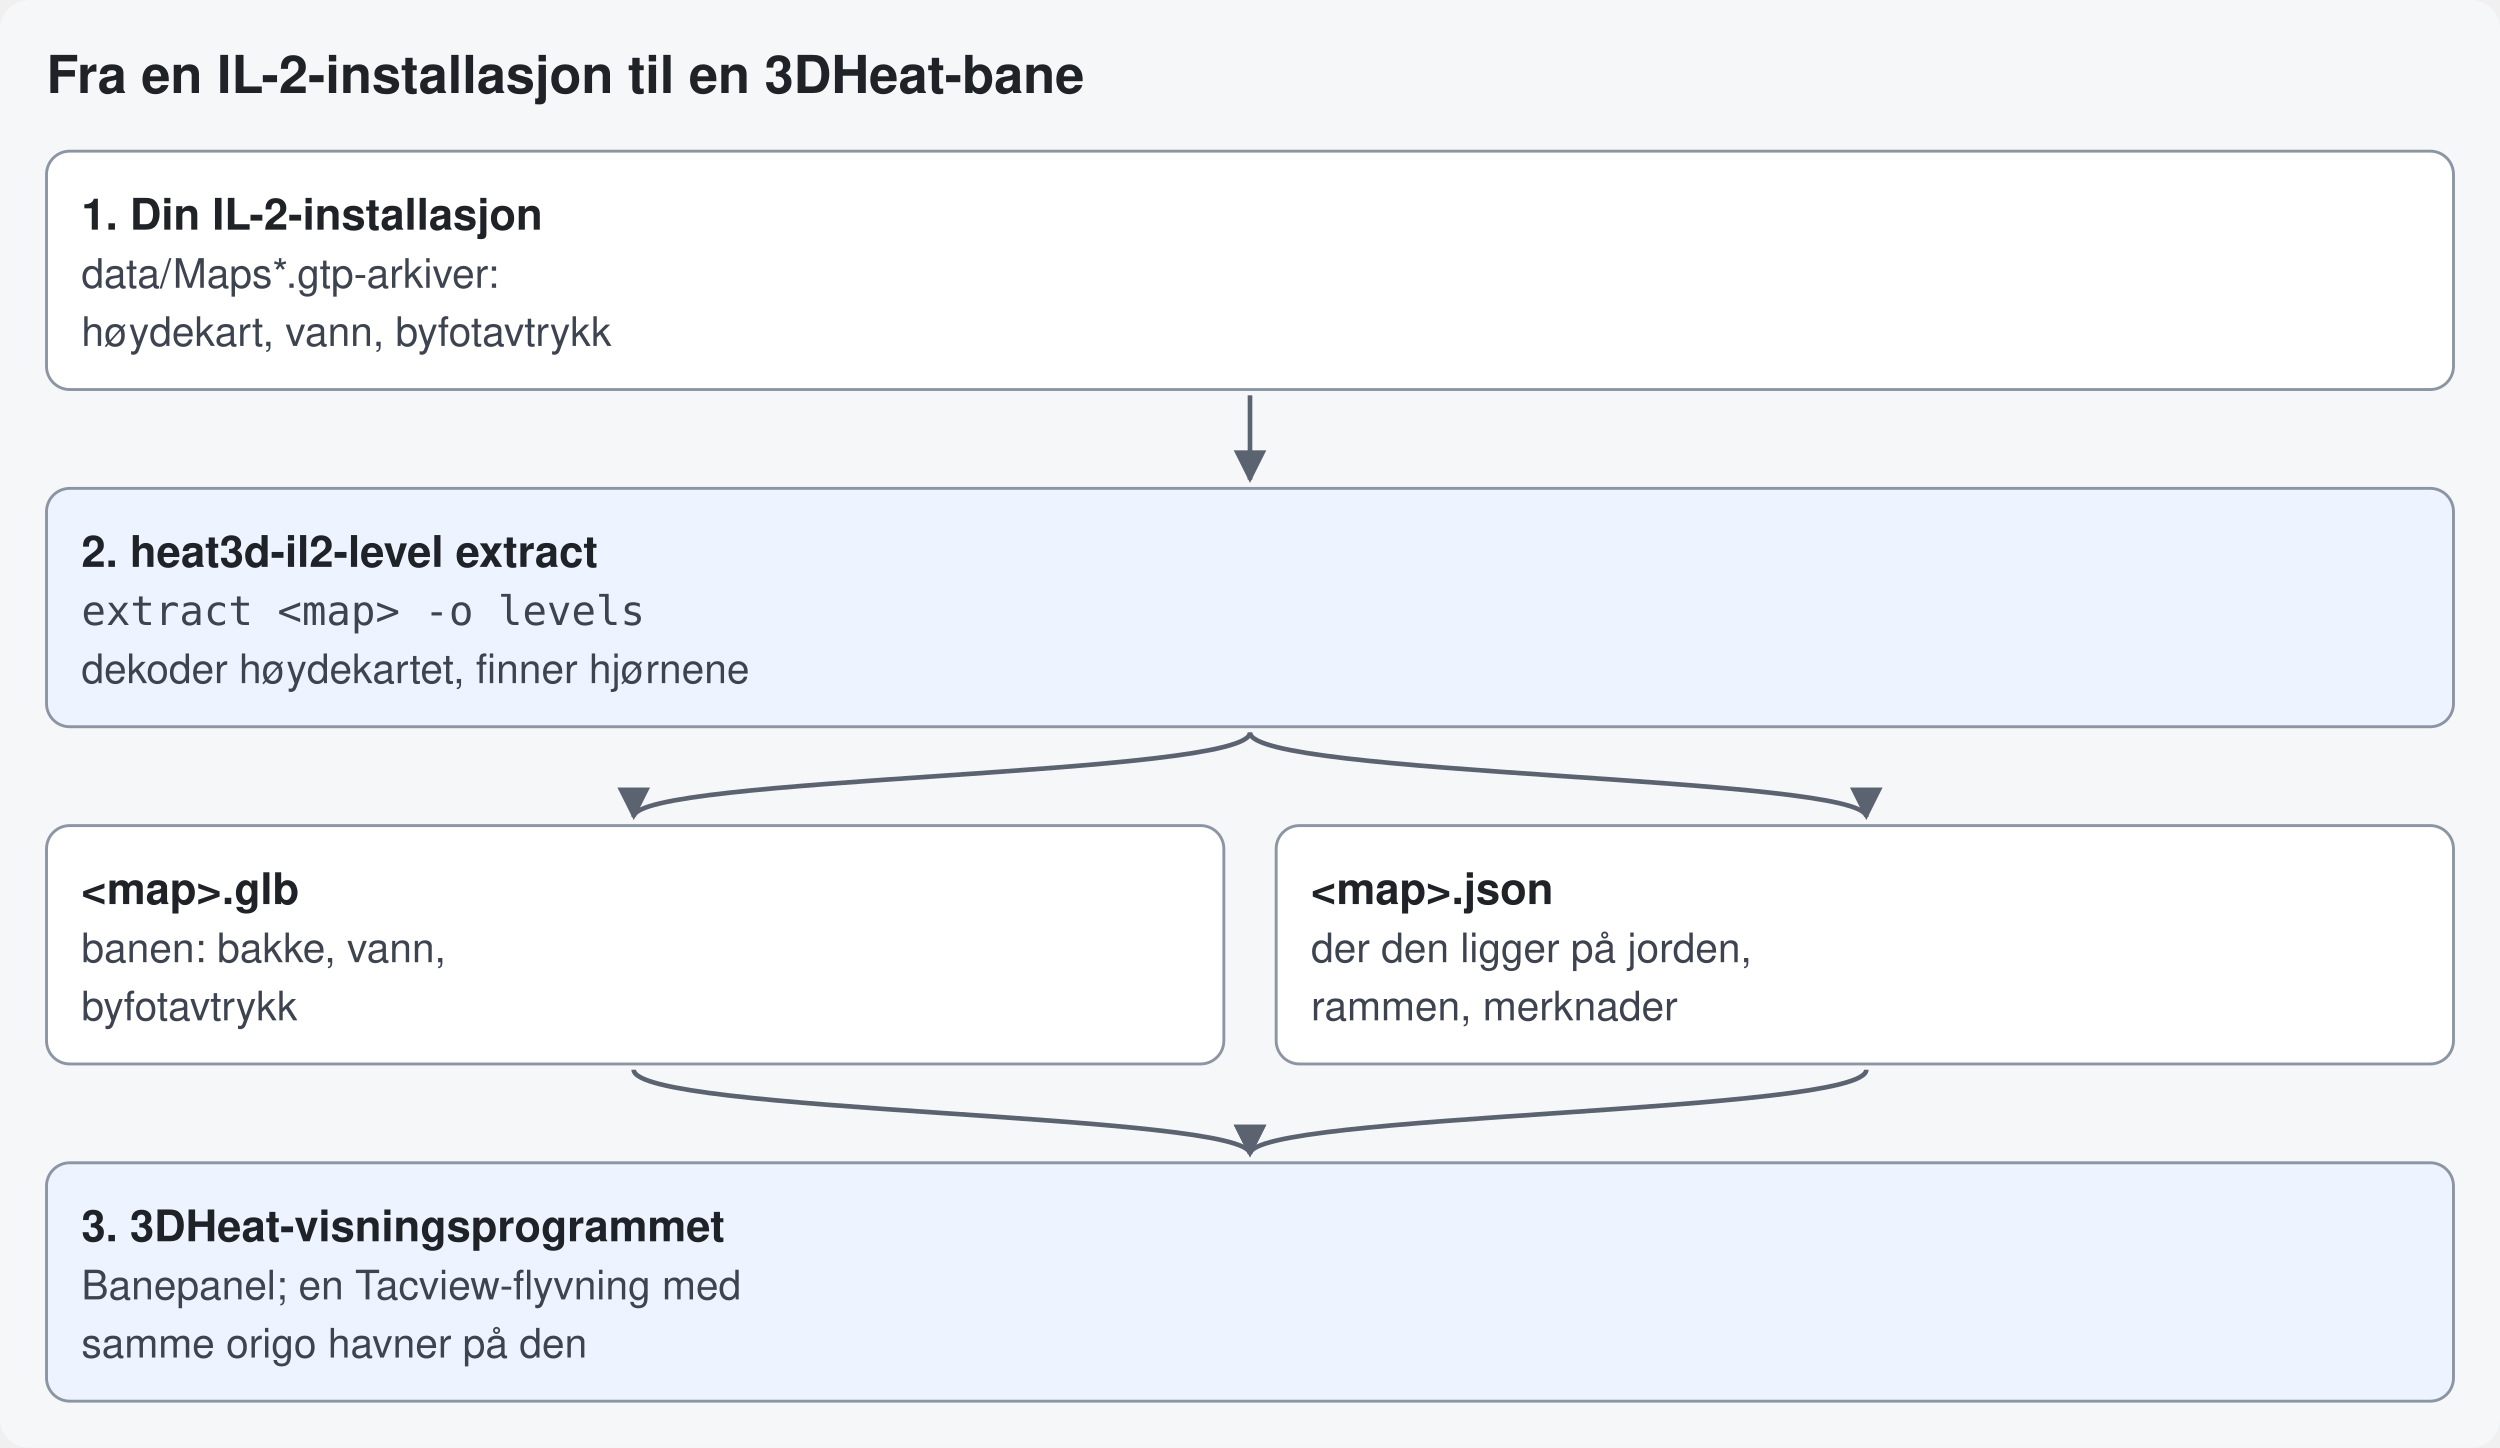
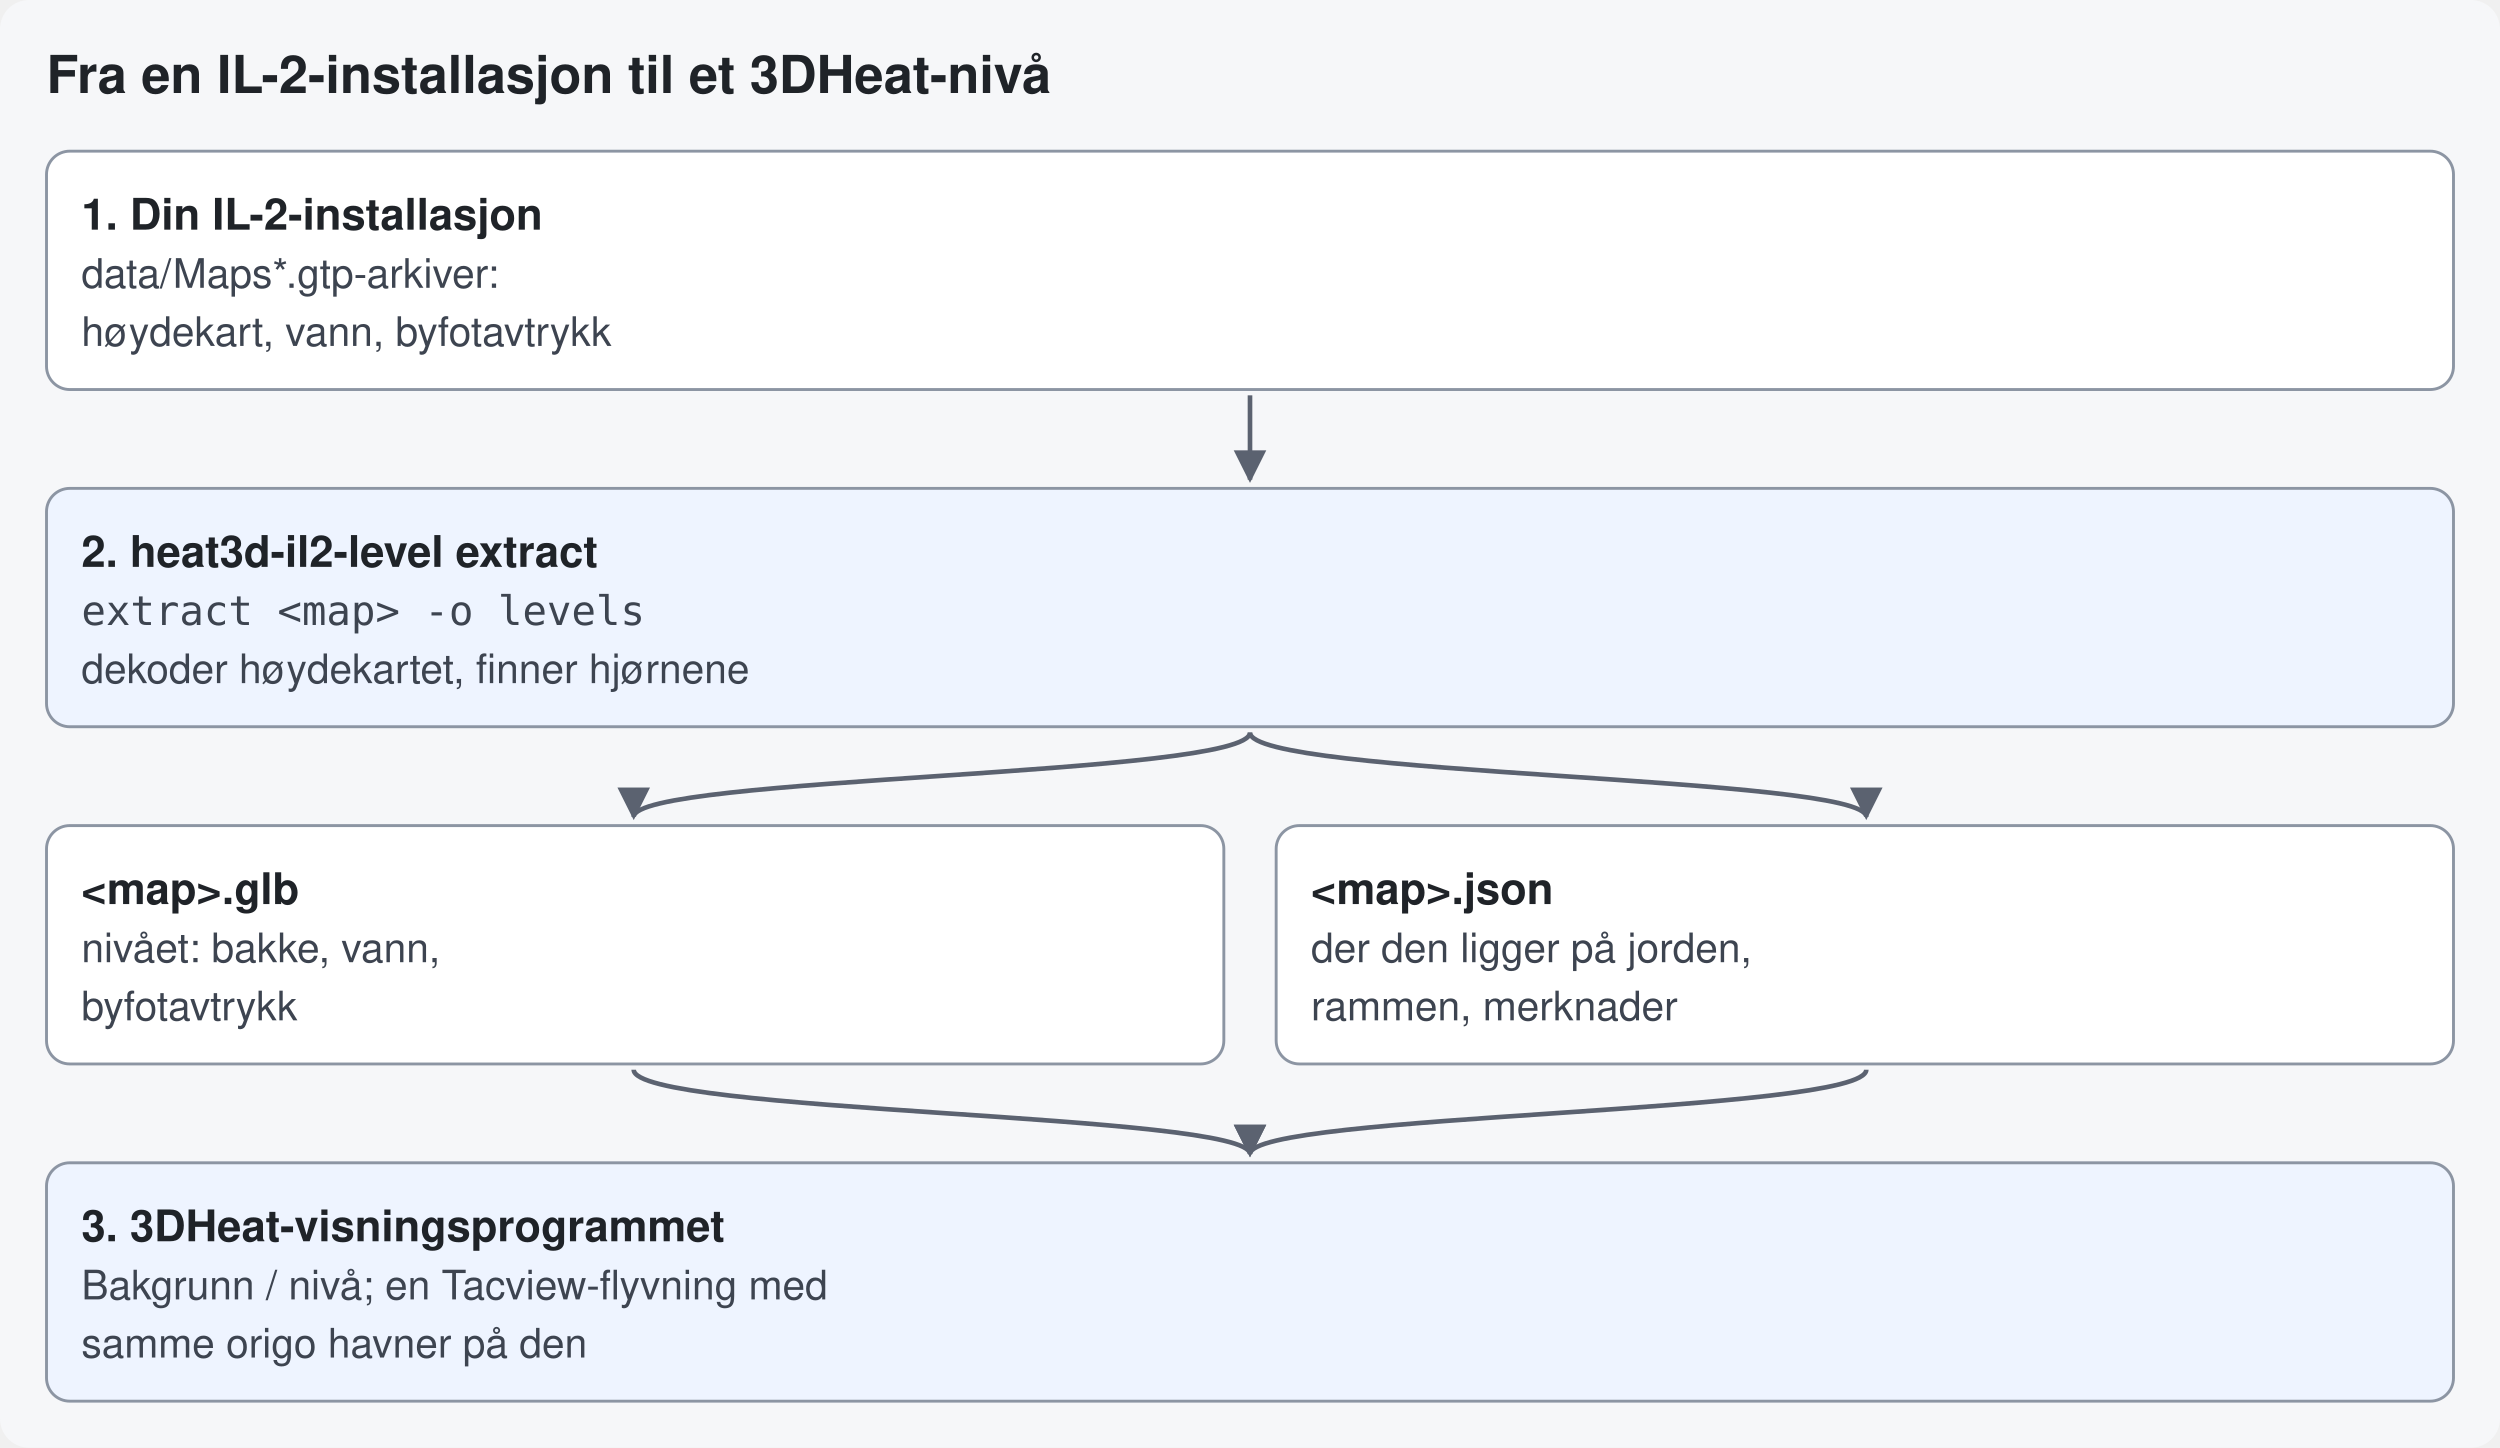
<svg xmlns="http://www.w3.org/2000/svg" width="860" height="498" viewBox="0 0 860 498" font-family="Segoe UI,Helvetica,Arial,sans-serif">
  <defs>
    <marker id="a" viewBox="0 0 10 10" refX="9" refY="5" markerWidth="7" markerHeight="7" orient="auto">
      <path d="M0,0L10,5L0,10z" fill="#5b6270" />
    </marker>
  </defs>
  <rect width="860" height="498" rx="10" fill="#f6f7f9" />
-   <text x="16" y="32" font-size="18" fill="#1f2328" font-weight="600">Fra en IL-2-installasjon til en 3DHeat-bane</text>
+   <text x="16" y="32" font-size="18" fill="#1f2328" font-weight="600">Fra en IL-2-installasjon til et 3DHeat-nivå</text>
  <rect x="16" y="52" width="828" height="82" rx="8" fill="#ffffff" stroke="#8c95a3" />
  <text x="28" y="79" font-size="15" fill="#1f2328" font-weight="600">1. Din IL-2-installasjon</text>
  <text x="28" y="99" font-size="14" fill="#3d4450">data/Maps*.gtp-arkiver:</text>
  <text x="28" y="119" font-size="14" fill="#3d4450">høydekart, vann, byfotavtrykk</text>
  <rect x="16" y="168" width="828" height="82" rx="8" fill="#eef4ff" stroke="#8c95a3" />
  <text x="28" y="195" font-size="15" fill="#1f2328" font-weight="600">2. heat3d-il2-level extract</text>
  <text x="28" y="215" font-size="14" fill="#3d4450" font-family="Consolas,Menlo,monospace">extract &lt;map&gt; -o levels</text>
  <text x="28" y="235" font-size="14" fill="#3d4450">dekoder høydekartet, finner hjørnene</text>
  <path d="M430,136 C430,151.0 430,151.0 430,165" fill="none" stroke="#5b6270" stroke-width="1.6" marker-end="url(#a)" />
  <rect x="16" y="284" width="405" height="82" rx="8" fill="#ffffff" stroke="#8c95a3" />
  <text x="28" y="311" font-size="15" fill="#1f2328" font-weight="600">&lt;map&gt;.glb</text>
-   <text x="28" y="331" font-size="14" fill="#3d4450">banen: bakke, vann,</text>
+   <text x="28" y="331" font-size="14" fill="#3d4450">nivået: bakke, vann,</text>
  <text x="28" y="351" font-size="14" fill="#3d4450">byfotavtrykk</text>
  <rect x="439" y="284" width="405" height="82" rx="8" fill="#ffffff" stroke="#8c95a3" />
  <text x="451" y="311" font-size="15" fill="#1f2328" font-weight="600">&lt;map&gt;.json</text>
  <text x="451" y="331" font-size="14" fill="#3d4450">der den ligger på jorden,</text>
  <text x="451" y="351" font-size="14" fill="#3d4450">rammen, merknader</text>
  <path d="M430,252 C430,267.0 218,267.0 218,281" fill="none" stroke="#5b6270" stroke-width="1.6" marker-end="url(#a)" />
  <path d="M430,252 C430,267.0 642,267.0 642,281" fill="none" stroke="#5b6270" stroke-width="1.6" marker-end="url(#a)" />
  <rect x="16" y="400" width="828" height="82" rx="8" fill="#eef4ff" stroke="#8c95a3" />
  <text x="28" y="427" font-size="15" fill="#1f2328" font-weight="600">3. 3DHeat-visningsprogrammet</text>
-   <text x="28" y="447" font-size="14" fill="#3d4450">Banepanel; en Tacview-flyvning med</text>
+   <text x="28" y="447" font-size="14" fill="#3d4450">Bakgrunn / nivå; en Tacview-flyvning med</text>
  <text x="28" y="467" font-size="14" fill="#3d4450">samme origo havner på den</text>
  <path d="M218,368 C218,383.0 430,383.0 430,397" fill="none" stroke="#5b6270" stroke-width="1.6" marker-end="url(#a)" />
  <path d="M642,368 C642,383.0 430,383.0 430,397" fill="none" stroke="#5b6270" stroke-width="1.6" marker-end="url(#a)" />
</svg>
